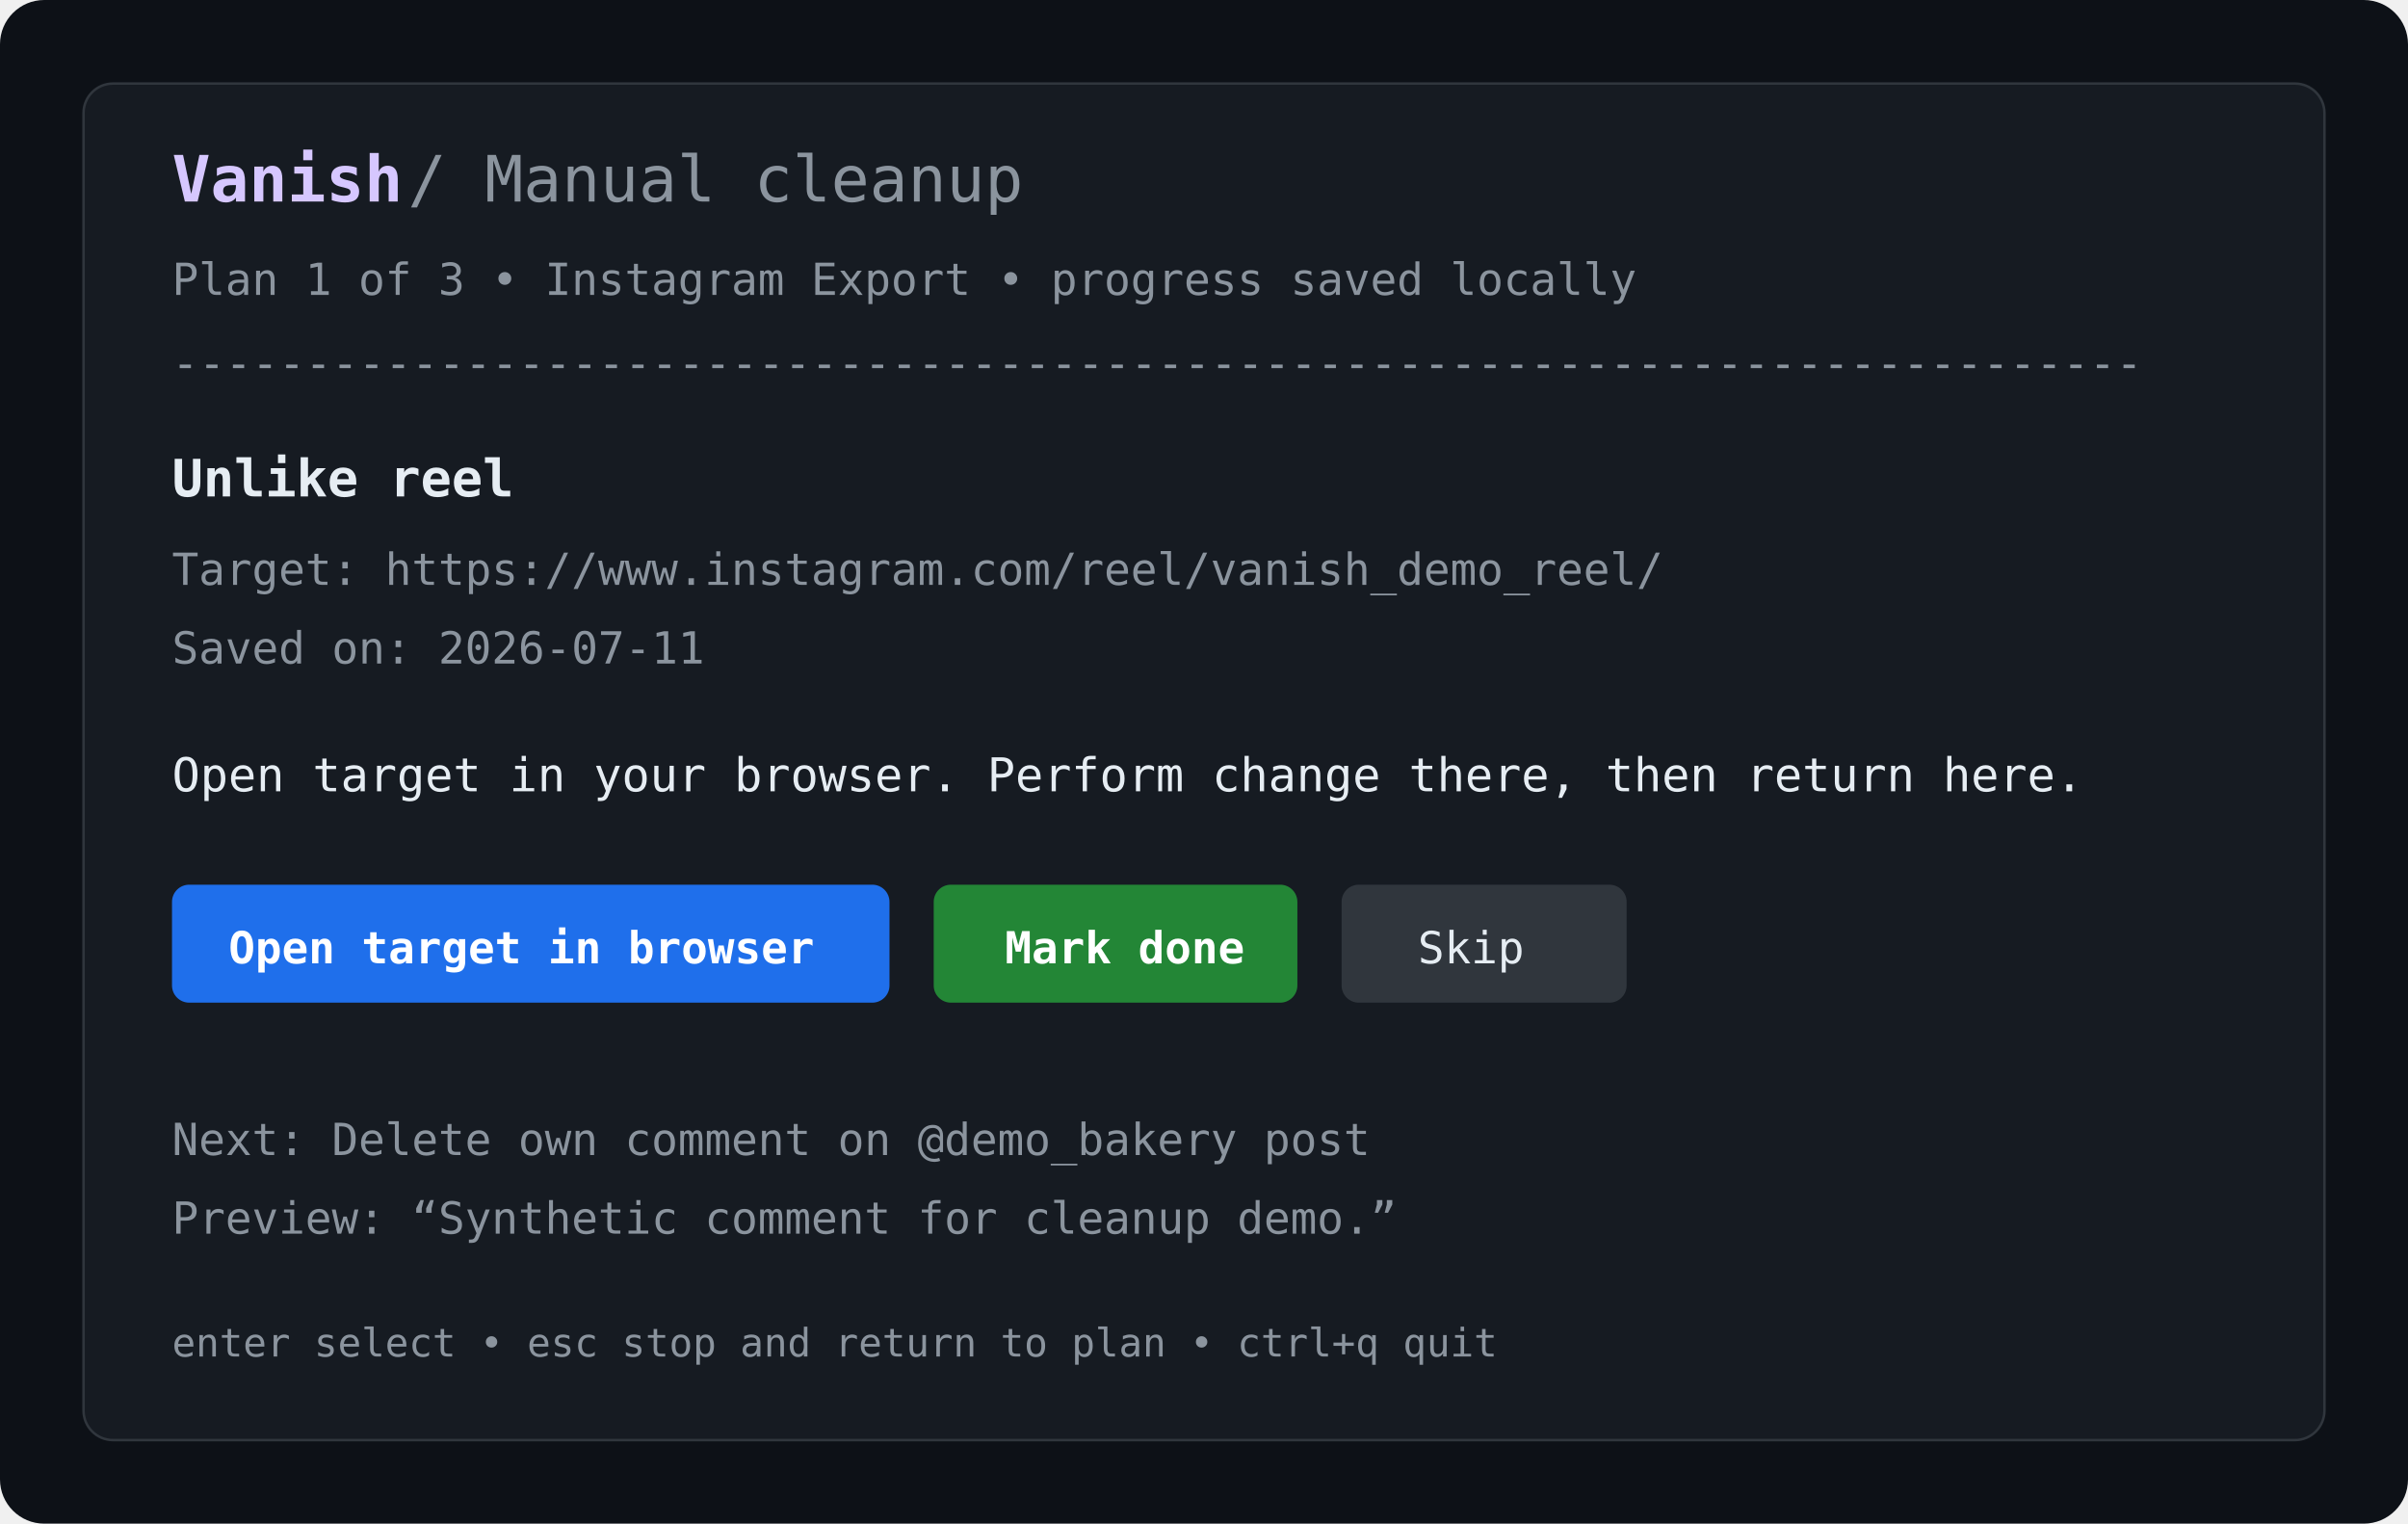
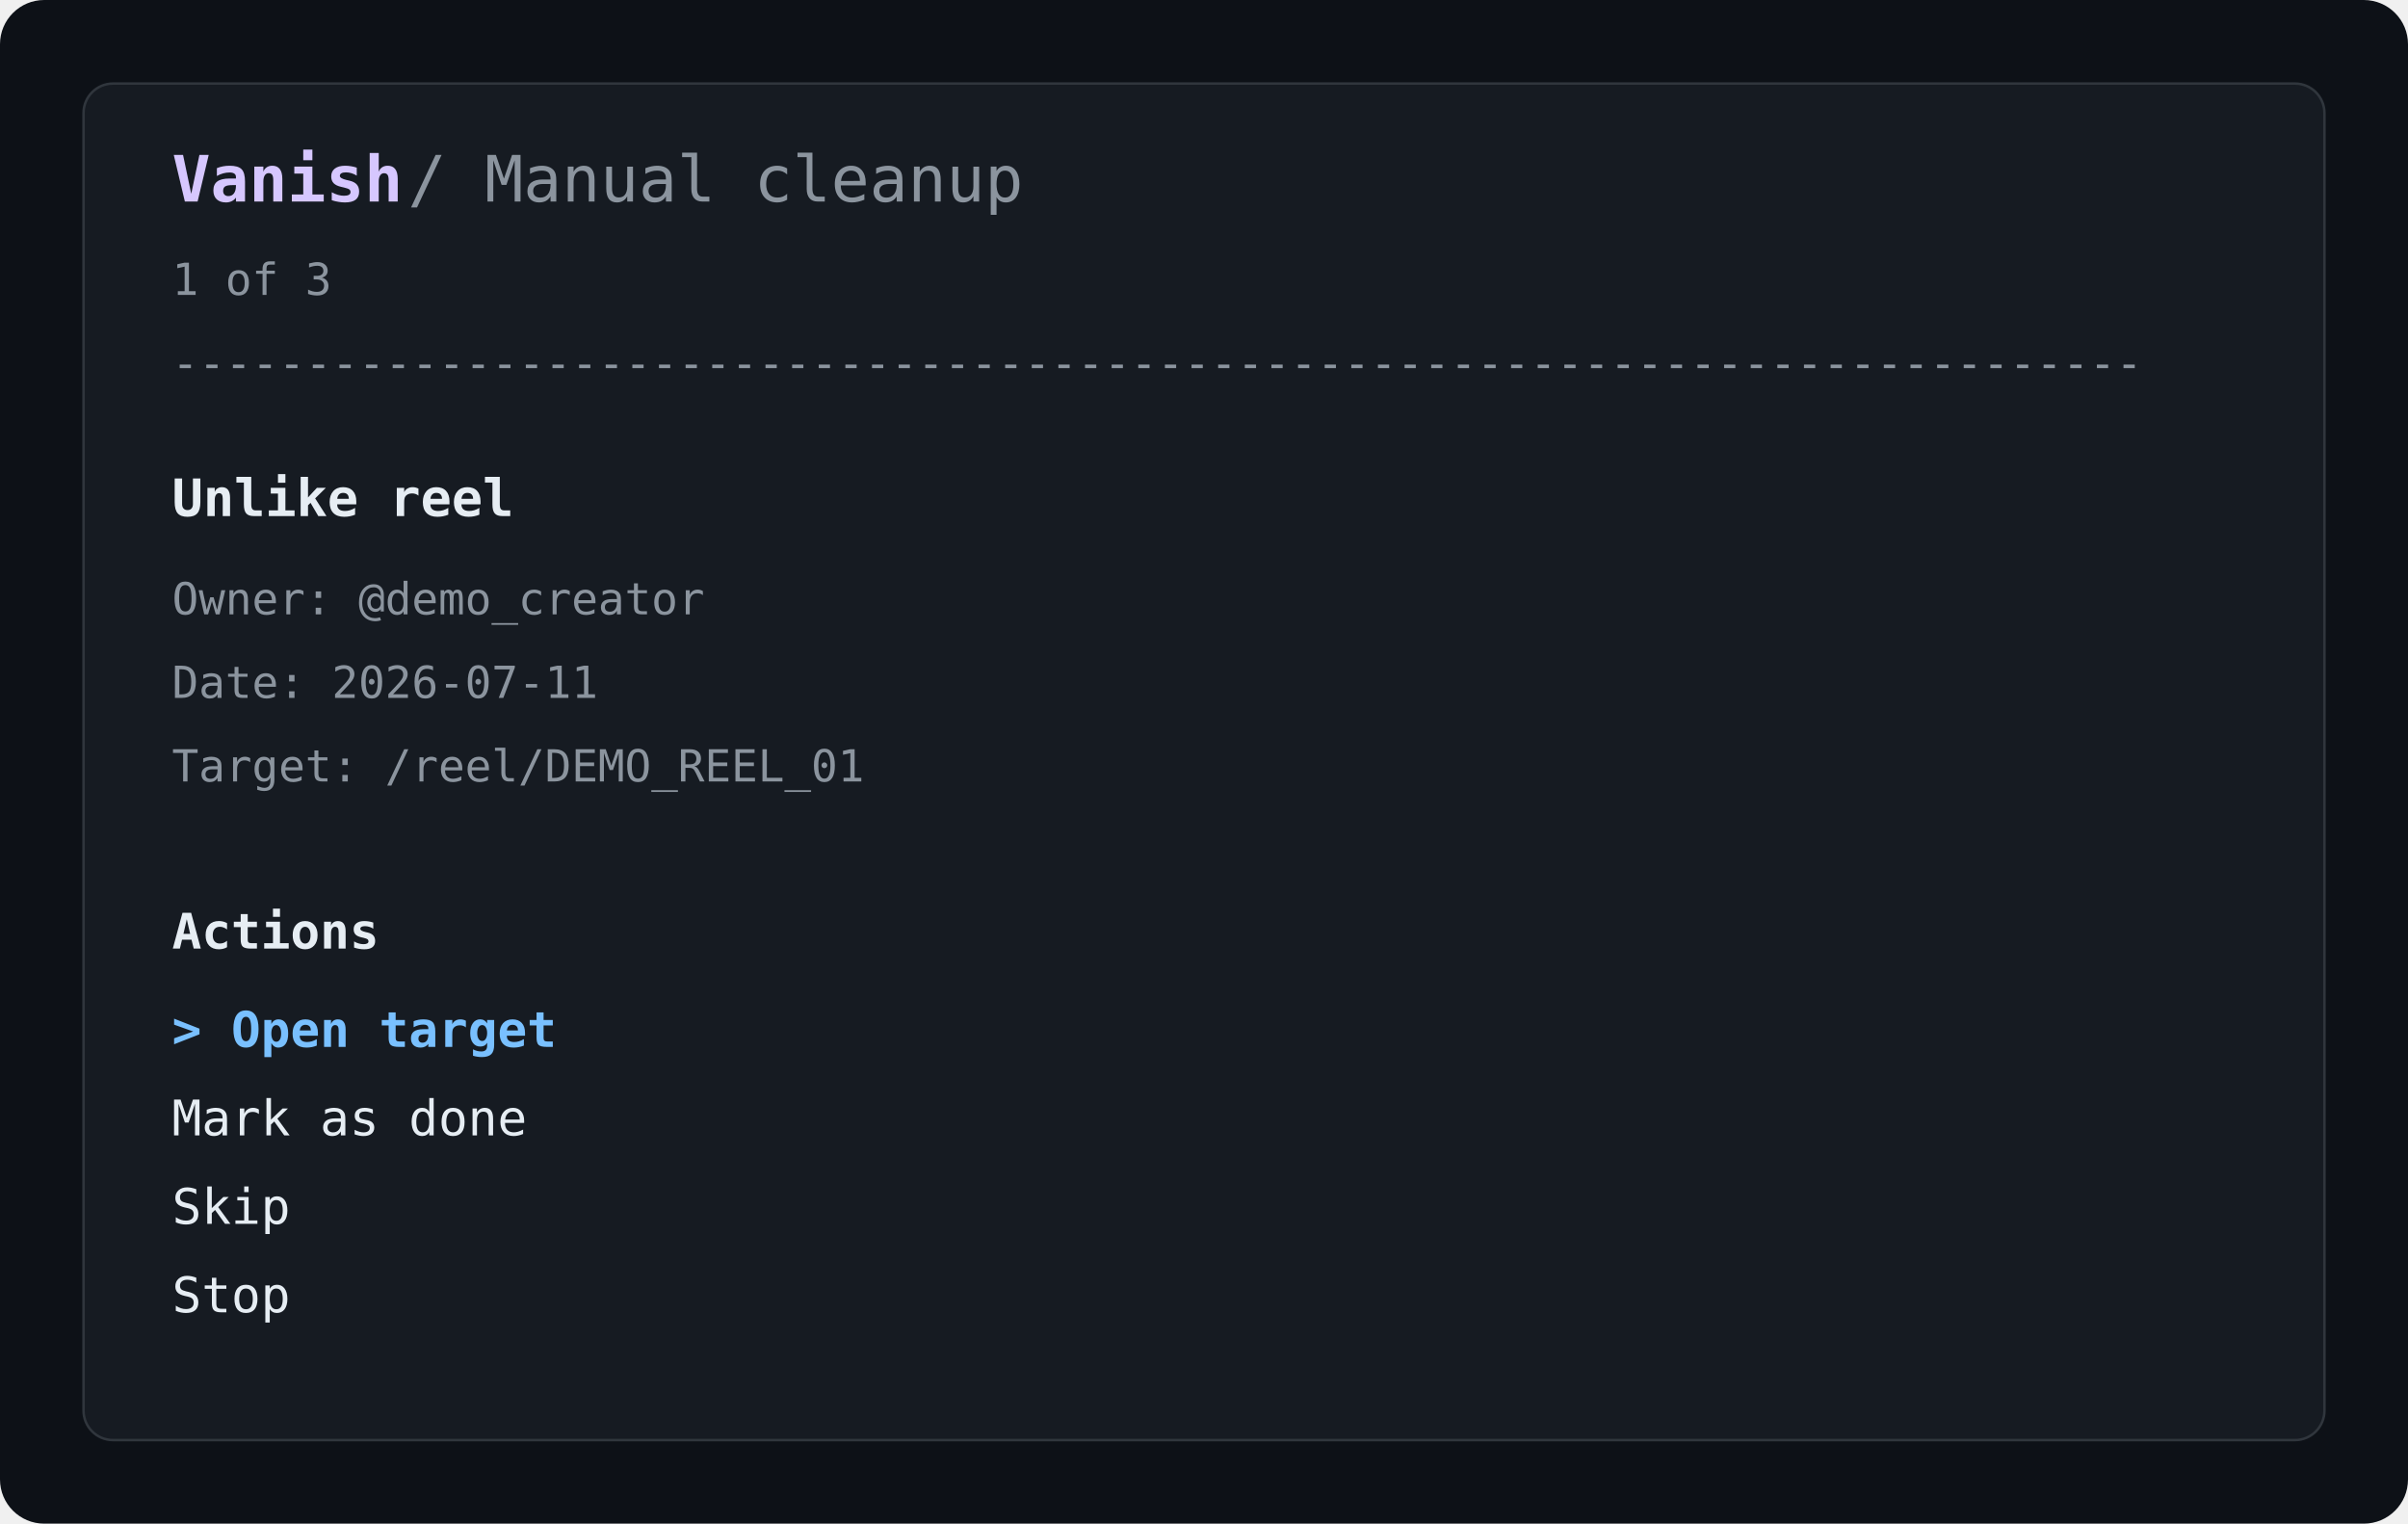
<svg xmlns="http://www.w3.org/2000/svg" width="980" height="620" viewBox="0 0 980 620" role="img" aria-labelledby="title desc">
  <rect width="980" height="620" rx="18" fill="#0d1117" />
  <rect x="34" y="34" width="912" height="552" rx="12" fill="#161b22" stroke="#30363d" />
  <text x="70" y="82" fill="#d6c7ff" font-family="Consolas, monospace" font-size="26" font-weight="700">Vanish</text>
  <text x="166" y="82" fill="#8b949e" font-family="Consolas, monospace" font-size="26"> / Manual cleanup</text>
-   <text x="70" y="120" fill="#8b949e" font-family="Consolas, monospace" font-size="18">Plan 1 of 3  •  Instagram Export  •  progress saved locally</text>
+   <text x="70" y="120" fill="#8b949e" font-family="Consolas, monospace" font-size="18">1 of 3</text>
  <text x="70" y="154" fill="#8b949e" font-family="Consolas, monospace" font-size="18">--------------------------------------------------------------------------</text>
-   <text x="70" y="202" fill="#e6edf3" font-family="Consolas, monospace" font-size="21" font-weight="700">Unlike reel</text>
-   <text x="70" y="238" fill="#8b949e" font-family="Consolas, monospace" font-size="18">Target: https://www.instagram.com/reel/vanish_demo_reel/</text>
-   <text x="70" y="270" fill="#8b949e" font-family="Consolas, monospace" font-size="18">Saved on: 2026-07-11</text>
-   <text x="70" y="322" fill="#e6edf3" font-family="Consolas, monospace" font-size="19">Open target in your browser. Perform change there, then return here.</text>
-   <rect x="70" y="360" width="292" height="48" rx="7" fill="#1f6feb" />
-   <text x="93" y="392" fill="#ffffff" font-family="Consolas, monospace" font-size="18" font-weight="700">Open target in browser</text>
-   <rect x="380" y="360" width="148" height="48" rx="7" fill="#238636" />
-   <text x="409" y="392" fill="#ffffff" font-family="Consolas, monospace" font-size="18" font-weight="700">Mark done</text>
-   <rect x="546" y="360" width="116" height="48" rx="7" fill="#30363d" />
-   <text x="577" y="392" fill="#e6edf3" font-family="Consolas, monospace" font-size="18">Skip</text>
-   <text x="70" y="470" fill="#8b949e" font-family="Consolas, monospace" font-size="18">Next: Delete own comment on @demo_bakery post</text>
-   <text x="70" y="502" fill="#8b949e" font-family="Consolas, monospace" font-size="18">Preview: “Synthetic comment for cleanup demo.”</text>
-   <text x="70" y="552" fill="#8b949e" font-family="Consolas, monospace" font-size="16">enter select  •  esc stop and return to plan  •  ctrl+q quit</text>
+   <text x="70" y="210" fill="#e6edf3" font-family="Consolas, monospace" font-size="21" font-weight="700">Unlike reel</text>
+   <text x="70" y="250" fill="#8b949e" font-family="Consolas, monospace" font-size="18">Owner: @demo_creator</text>
+   <text x="70" y="284" fill="#8b949e" font-family="Consolas, monospace" font-size="18">Date: 2026-07-11</text>
+   <text x="70" y="318" fill="#8b949e" font-family="Consolas, monospace" font-size="18">Target: /reel/DEMO_REEL_01</text>
+   <text x="70" y="386" fill="#e6edf3" font-family="Consolas, monospace" font-size="20" font-weight="700">Actions</text>
+   <text x="70" y="426" fill="#79c0ff" font-family="Consolas, monospace" font-size="20" font-weight="700">&gt; Open target</text>
+   <text x="70" y="462" fill="#e6edf3" font-family="Consolas, monospace" font-size="20">  Mark as done</text>
+   <text x="70" y="498" fill="#e6edf3" font-family="Consolas, monospace" font-size="20">  Skip</text>
+   <text x="70" y="534" fill="#e6edf3" font-family="Consolas, monospace" font-size="20">  Stop</text>
</svg>
